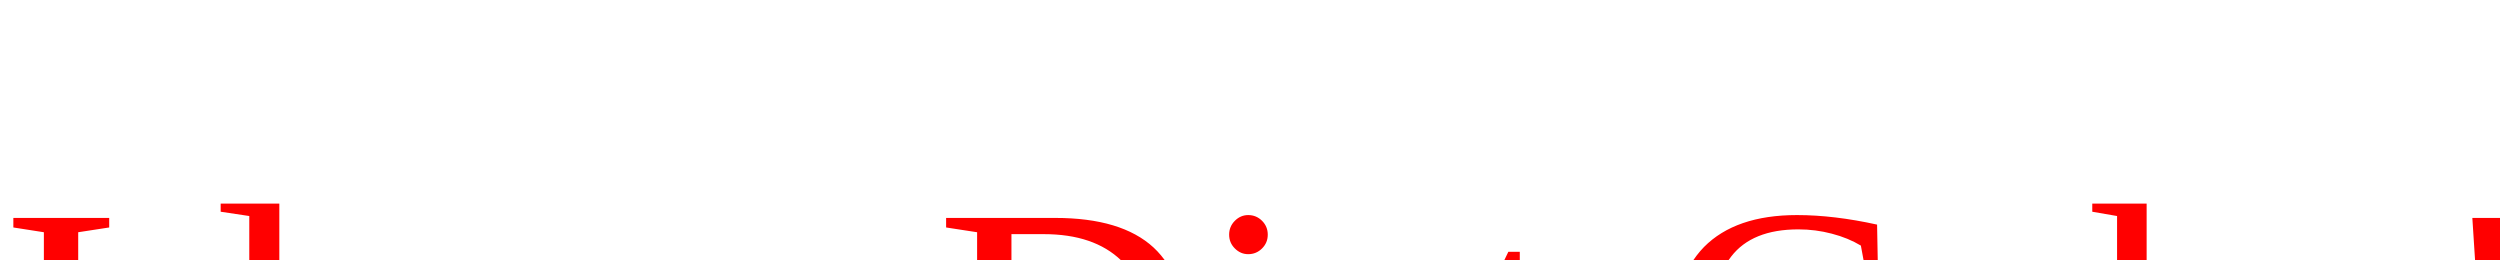
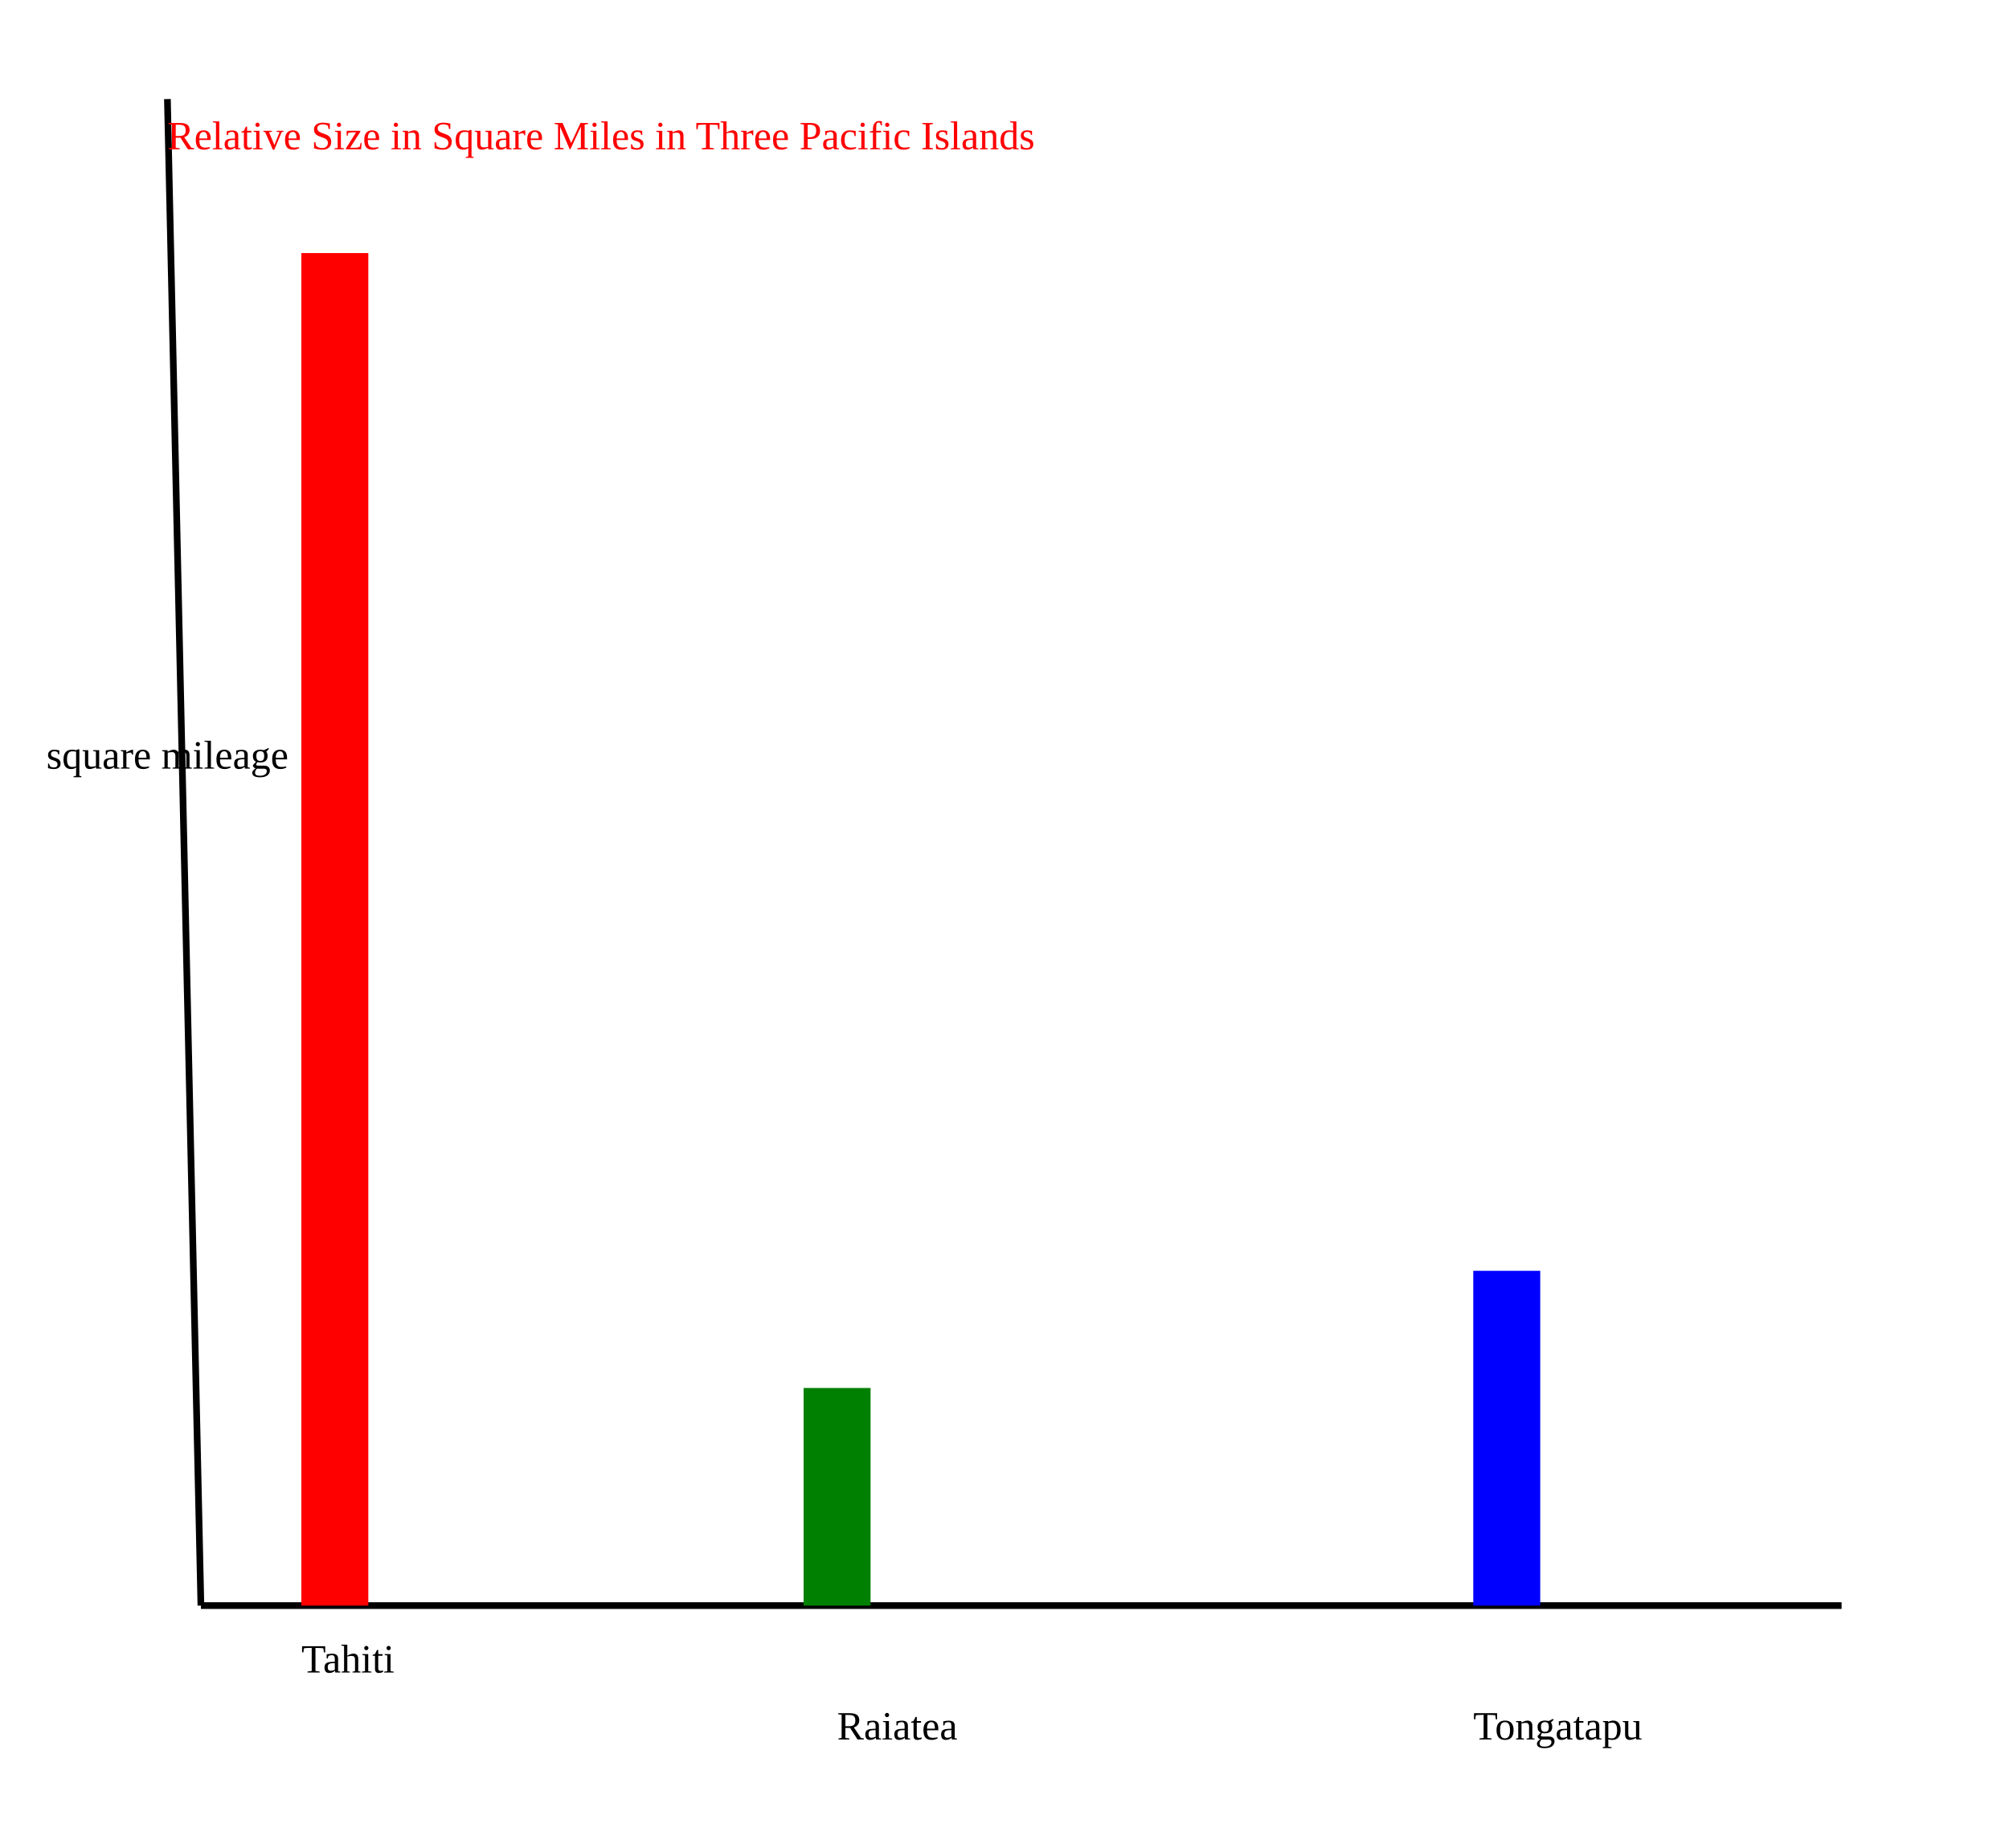
- <svg xmlns="http://www.w3.org/2000/svg" width="100%" height="100%">
-   <svg height="210" width="500">
-     <line x1="0" y1="0" x2="200" y2="200" stroke-width="25" fill="pink" />
-     <line x1="0" y1="0" x2="200" y2="200" stroke-width="25" fill="green" />
-     <line x1="0" y1="0" x2="200" y2="200" stroke-width="25" fill="red" />
-     <text x="0" y="15" fill="red">I love Diet Coke!</text>
-   </svg>
-   <g alignment-baseline="baseline" />
+ <svg xmlns="http://www.w3.org/2000/svg" width="600" height="600s">
+   <g transform="translate(50 0)" alignment-baseline="baseline">
+     <line x1="10" y1="450" x2="500" y2="450" stroke-width="2" stroke="black" />
+     <line x1="10" y1="450" x2="0" y2="0" stroke-width="2" stroke="black" />
+     <text text-anchor="middle" transform="rotate(180deg)" x="0" y="200">square mileage</text>
+     <line x1="50" y1="450" x2="50" y2="46" stroke-width="20" stroke="red" />
+     <text x="40" y="470">Tahiti</text>
+     <line x1="200" y1="450" x2="200" y2="385" stroke-width="20" stroke="green" />
+     <text x="200" y="490">Raiatea</text>
+     <line x1="400" y1="450" x2="400" y2="350" stroke-width="20" stroke="blue" />
+     <text x="390" y="490">Tongatapu</text>
+     <text x="0" y="15" fill="red">Relative Size in Square Miles in Three Pacific Islands</text>
+   </g>
</svg>
